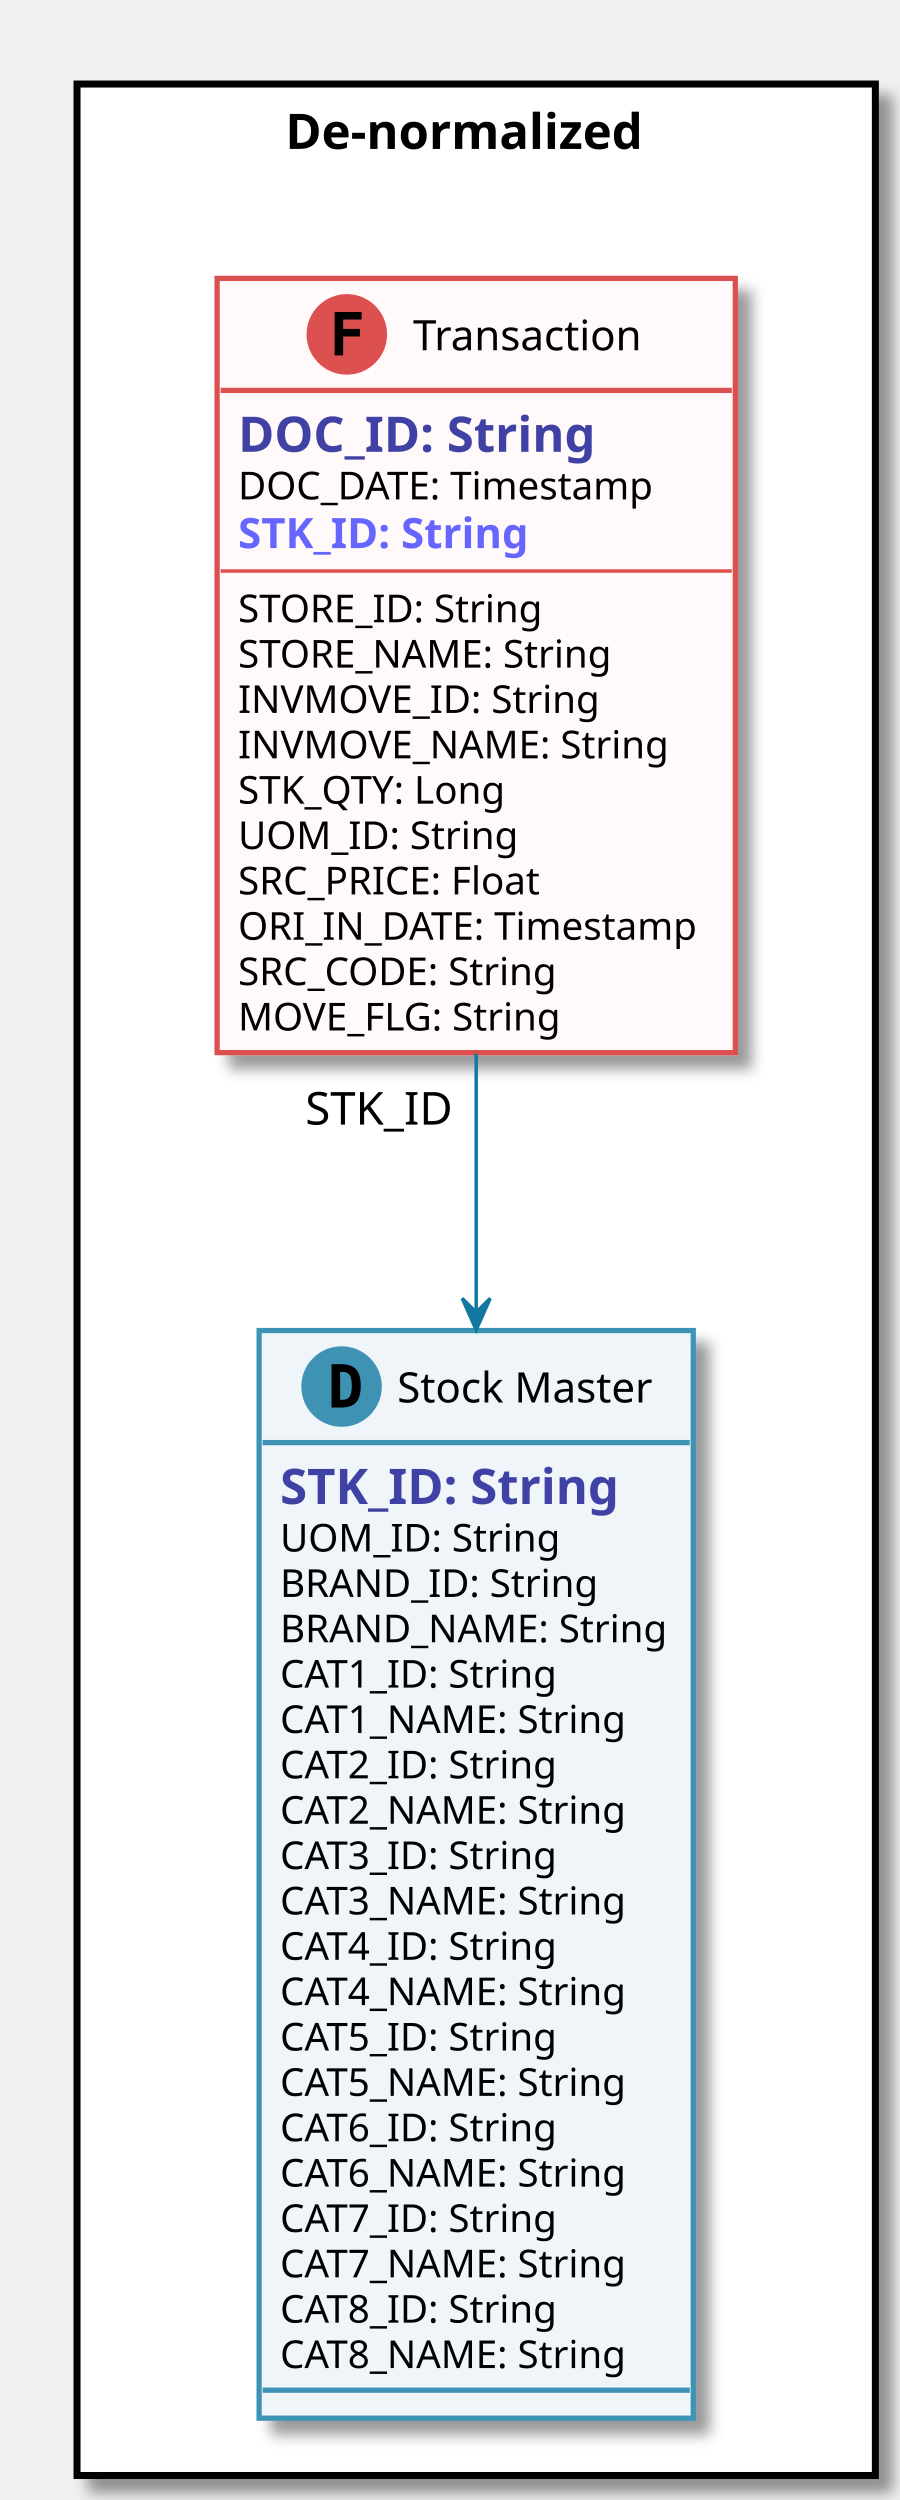
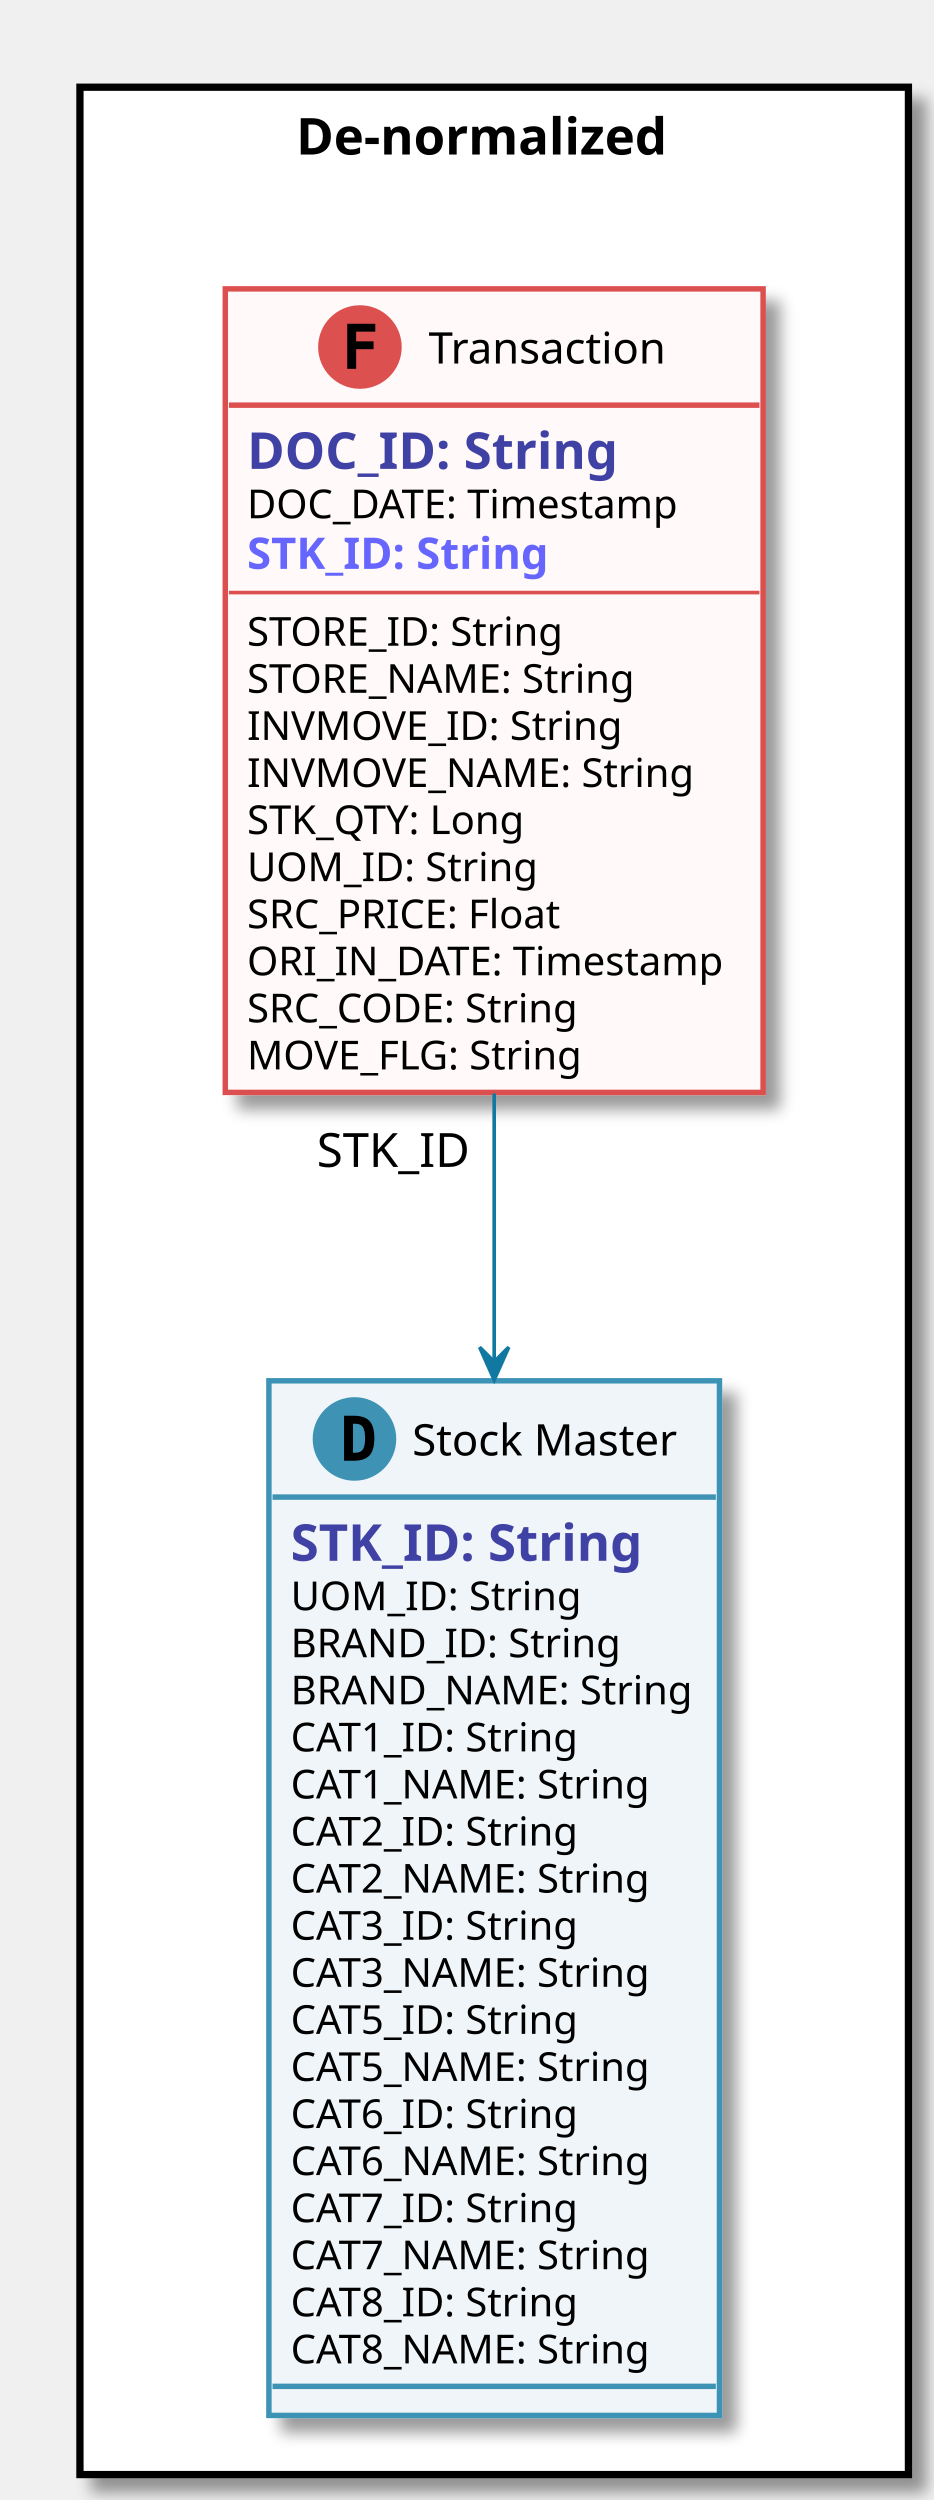
- <svg xmlns="http://www.w3.org/2000/svg" height="714px" style="width:257px;height:714px;" version="1.1" viewBox="0 0 257 714" width="257px">
+ <svg xmlns="http://www.w3.org/2000/svg" height="688px" style="width:257px;height:688px;" version="1.1" viewBox="0 0 257 688" width="257px">
  <defs>
    <filter height="300%" id="f1" width="300%" x="-1" y="-1">
      <feGaussianBlur result="blurOut" stdDeviation="2.0" />
      <feColorMatrix in="blurOut" result="blurOut2" type="matrix" values="0 0 0 0 0 0 0 0 0 0 0 0 0 0 0 0 0 0 .4 0" />
      <feOffset dx="4.0" dy="4.0" in="blurOut2" result="blurOut3" />
      <feBlend in="SourceGraphic" in2="blurOut3" mode="normal" />
    </filter>
  </defs>
  <g>
-     <rect fill="#FFFFFF" filter="url(#f1)" height="683" style="stroke: #000000; stroke-width: 2.0;" width="228" x="22" y="24" />
+     <rect fill="#FFFFFF" filter="url(#f1)" height="657" style="stroke: #000000; stroke-width: 2.0;" width="228" x="22" y="24" />
    <text fill="#000000" font-family="sans-serif" font-size="14" font-weight="bold" lengthAdjust="spacingAndGlyphs" textLength="109" x="81.5" y="42.535">De-normalized</text>
    <rect fill="#FFF9F9" filter="url(#f1)" height="221.127" style="stroke: #DC504F; stroke-width: 1.5;" width="148" x="62" y="79.5" />
    <ellipse cx="99.05" cy="95.5" fill="#DC504F" rx="11" ry="11" style="stroke: #DC504F; stroke-width: 1.0;" />
    <path d="M103.281,91.265 L98.01,91.265 L98.01,93.938 L102.807,93.938 L102.807,96.096 L98.01,96.096 L98.01,101.5 L95.561,101.5 L95.561,89.107 L103.281,89.107 Z " />
    <text fill="#000000" font-family="sans-serif" font-size="12" lengthAdjust="spacingAndGlyphs" textLength="67" x="117.95" y="100.035">Transaction</text>
    <line style="stroke: #DC504F; stroke-width: 1.5;" x1="63" x2="209" y1="111.5" y2="111.5" />
    <text fill="#4041A4" font-family="sans-serif" font-size="14" font-weight="bold" lengthAdjust="spacingAndGlyphs" textLength="107" x="68" y="129.035">DOC_ID: String</text>
    <text fill="#000000" font-family="sans-serif" font-size="11" lengthAdjust="spacingAndGlyphs" textLength="125" x="68" y="142.623">DOC_DATE: Timestamp</text>
    <text fill="#6666FF" font-family="sans-serif" font-size="12" font-weight="bold" lengthAdjust="spacingAndGlyphs" textLength="88" x="68" y="156.545">STK_ID: String</text>
    <line style="stroke: #DC504F; stroke-width: 1.0;" x1="63" x2="209" y1="163.076" y2="163.076" />
    <text fill="#000000" font-family="sans-serif" font-size="11" lengthAdjust="spacingAndGlyphs" textLength="90" x="68" y="177.711">STORE_ID: String</text>
    <text fill="#000000" font-family="sans-serif" font-size="11" lengthAdjust="spacingAndGlyphs" textLength="110" x="68" y="190.666">STORE_NAME: String</text>
    <text fill="#000000" font-family="sans-serif" font-size="11" lengthAdjust="spacingAndGlyphs" textLength="104" x="68" y="203.621">INVMOVE_ID: String</text>
    <text fill="#000000" font-family="sans-serif" font-size="11" lengthAdjust="spacingAndGlyphs" textLength="124" x="68" y="216.576">INVMOVE_NAME: String</text>
    <text fill="#000000" font-family="sans-serif" font-size="11" lengthAdjust="spacingAndGlyphs" textLength="82" x="68" y="229.531">STK_QTY: Long</text>
    <text fill="#000000" font-family="sans-serif" font-size="11" lengthAdjust="spacingAndGlyphs" textLength="81" x="68" y="242.486">UOM_ID: String</text>
    <text fill="#000000" font-family="sans-serif" font-size="11" lengthAdjust="spacingAndGlyphs" textLength="89" x="68" y="255.441">SRC_PRICE: Float</text>
    <text fill="#000000" font-family="sans-serif" font-size="11" lengthAdjust="spacingAndGlyphs" textLength="136" x="68" y="268.397">ORI_IN_DATE: Timestamp</text>
    <text fill="#000000" font-family="sans-serif" font-size="11" lengthAdjust="spacingAndGlyphs" textLength="96" x="68" y="281.352">SRC_CODE: String</text>
    <text fill="#000000" font-family="sans-serif" font-size="11" lengthAdjust="spacingAndGlyphs" textLength="95" x="68" y="294.307">MOVE_FLG: String</text>
-     <rect fill="#EFF5F8" filter="url(#f1)" height="310.635" style="stroke: #3E93B5; stroke-width: 1.5;" width="124" x="74" y="380" />
+     <rect fill="#EFF5F8" filter="url(#f1)" height="284.725" style="stroke: #3E93B5; stroke-width: 1.5;" width="124" x="74" y="380" />
    <ellipse cx="97.55" cy="396" fill="#3E93B5" rx="11" ry="11" style="stroke: #3E93B5; stroke-width: 1.0;" />
    <path d="M97.136,391.815 L97.136,399.792 L97.8,399.792 Q99.244,399.792 99.859,398.883 Q100.473,397.974 100.473,395.791 Q100.473,393.625 99.859,392.72 Q99.244,391.815 97.8,391.815 Z M94.687,389.607 L97.31,389.607 Q100.348,389.607 101.685,391.055 Q103.021,392.504 103.021,395.791 Q103.021,399.086 101.685,400.543 Q100.348,402 97.31,402 L94.687,402 Z " />
    <text fill="#000000" font-family="sans-serif" font-size="12" lengthAdjust="spacingAndGlyphs" textLength="73" x="113.45" y="400.535">Stock Master</text>
    <line style="stroke: #3E93B5; stroke-width: 1.5;" x1="75" x2="197" y1="412" y2="412" />
    <text fill="#4041A4" font-family="sans-serif" font-size="14" font-weight="bold" lengthAdjust="spacingAndGlyphs" textLength="102" x="80" y="429.535">STK_ID: String</text>
    <text fill="#000000" font-family="sans-serif" font-size="11" lengthAdjust="spacingAndGlyphs" textLength="81" x="80" y="443.123">UOM_ID: String</text>
    <text fill="#000000" font-family="sans-serif" font-size="11" lengthAdjust="spacingAndGlyphs" textLength="92" x="80" y="456.078">BRAND_ID: String</text>
    <text fill="#000000" font-family="sans-serif" font-size="11" lengthAdjust="spacingAndGlyphs" textLength="112" x="80" y="469.033">BRAND_NAME: String</text>
    <text fill="#000000" font-family="sans-serif" font-size="11" lengthAdjust="spacingAndGlyphs" textLength="85" x="80" y="481.988">CAT1_ID: String</text>
    <text fill="#000000" font-family="sans-serif" font-size="11" lengthAdjust="spacingAndGlyphs" textLength="105" x="80" y="494.943">CAT1_NAME: String</text>
    <text fill="#000000" font-family="sans-serif" font-size="11" lengthAdjust="spacingAndGlyphs" textLength="85" x="80" y="507.898">CAT2_ID: String</text>
    <text fill="#000000" font-family="sans-serif" font-size="11" lengthAdjust="spacingAndGlyphs" textLength="105" x="80" y="520.854">CAT2_NAME: String</text>
    <text fill="#000000" font-family="sans-serif" font-size="11" lengthAdjust="spacingAndGlyphs" textLength="85" x="80" y="533.809">CAT3_ID: String</text>
    <text fill="#000000" font-family="sans-serif" font-size="11" lengthAdjust="spacingAndGlyphs" textLength="105" x="80" y="546.764">CAT3_NAME: String</text>
-     <text fill="#000000" font-family="sans-serif" font-size="11" lengthAdjust="spacingAndGlyphs" textLength="85" x="80" y="559.719">CAT4_ID: String</text>
-     <text fill="#000000" font-family="sans-serif" font-size="11" lengthAdjust="spacingAndGlyphs" textLength="105" x="80" y="572.674">CAT4_NAME: String</text>
-     <text fill="#000000" font-family="sans-serif" font-size="11" lengthAdjust="spacingAndGlyphs" textLength="85" x="80" y="585.629">CAT5_ID: String</text>
-     <text fill="#000000" font-family="sans-serif" font-size="11" lengthAdjust="spacingAndGlyphs" textLength="105" x="80" y="598.584">CAT5_NAME: String</text>
-     <text fill="#000000" font-family="sans-serif" font-size="11" lengthAdjust="spacingAndGlyphs" textLength="85" x="80" y="611.539">CAT6_ID: String</text>
-     <text fill="#000000" font-family="sans-serif" font-size="11" lengthAdjust="spacingAndGlyphs" textLength="105" x="80" y="624.494">CAT6_NAME: String</text>
-     <text fill="#000000" font-family="sans-serif" font-size="11" lengthAdjust="spacingAndGlyphs" textLength="85" x="80" y="637.449">CAT7_ID: String</text>
-     <text fill="#000000" font-family="sans-serif" font-size="11" lengthAdjust="spacingAndGlyphs" textLength="105" x="80" y="650.404">CAT7_NAME: String</text>
-     <text fill="#000000" font-family="sans-serif" font-size="11" lengthAdjust="spacingAndGlyphs" textLength="85" x="80" y="663.359">CAT8_ID: String</text>
-     <text fill="#000000" font-family="sans-serif" font-size="11" lengthAdjust="spacingAndGlyphs" textLength="105" x="80" y="676.314">CAT8_NAME: String</text>
-     <line style="stroke: #3E93B5; stroke-width: 1.5;" x1="75" x2="197" y1="682.635" y2="682.635" />
-     <path d="M136,300.97 C136,324.399 136,349.613 136,374.502 " fill="none" style="stroke: #1078A1; stroke-width: 1.0;" />
-     <polygon fill="#1078A1" points="136,379.808,140,370.808,136,374.808,132,370.808,136,379.808" style="stroke: #1078A1; stroke-width: 1.0;" />
-     <text fill="#000000" font-family="sans-serif" font-size="13" lengthAdjust="spacingAndGlyphs" textLength="44" x="87.188" y="321.192">STK_ID</text>
+     <text fill="#000000" font-family="sans-serif" font-size="11" lengthAdjust="spacingAndGlyphs" textLength="85" x="80" y="559.719">CAT5_ID: String</text>
+     <text fill="#000000" font-family="sans-serif" font-size="11" lengthAdjust="spacingAndGlyphs" textLength="105" x="80" y="572.674">CAT5_NAME: String</text>
+     <text fill="#000000" font-family="sans-serif" font-size="11" lengthAdjust="spacingAndGlyphs" textLength="85" x="80" y="585.629">CAT6_ID: String</text>
+     <text fill="#000000" font-family="sans-serif" font-size="11" lengthAdjust="spacingAndGlyphs" textLength="105" x="80" y="598.584">CAT6_NAME: String</text>
+     <text fill="#000000" font-family="sans-serif" font-size="11" lengthAdjust="spacingAndGlyphs" textLength="85" x="80" y="611.539">CAT7_ID: String</text>
+     <text fill="#000000" font-family="sans-serif" font-size="11" lengthAdjust="spacingAndGlyphs" textLength="105" x="80" y="624.494">CAT7_NAME: String</text>
+     <text fill="#000000" font-family="sans-serif" font-size="11" lengthAdjust="spacingAndGlyphs" textLength="85" x="80" y="637.449">CAT8_ID: String</text>
+     <text fill="#000000" font-family="sans-serif" font-size="11" lengthAdjust="spacingAndGlyphs" textLength="105" x="80" y="650.404">CAT8_NAME: String</text>
+     <line style="stroke: #3E93B5; stroke-width: 1.5;" x1="75" x2="197" y1="656.725" y2="656.725" />
+     <path d="M136,300.927 C136,324.486 136,349.756 136,374.481 " fill="none" style="stroke: #1078A1; stroke-width: 1.0;" />
+     <polygon fill="#1078A1" points="136,379.748,140,370.748,136,374.748,132,370.748,136,379.748" style="stroke: #1078A1; stroke-width: 1.0;" />
+     <text fill="#000000" font-family="sans-serif" font-size="13" lengthAdjust="spacingAndGlyphs" textLength="44" x="87.188" y="321.14">STK_ID</text>
  </g>
</svg>
